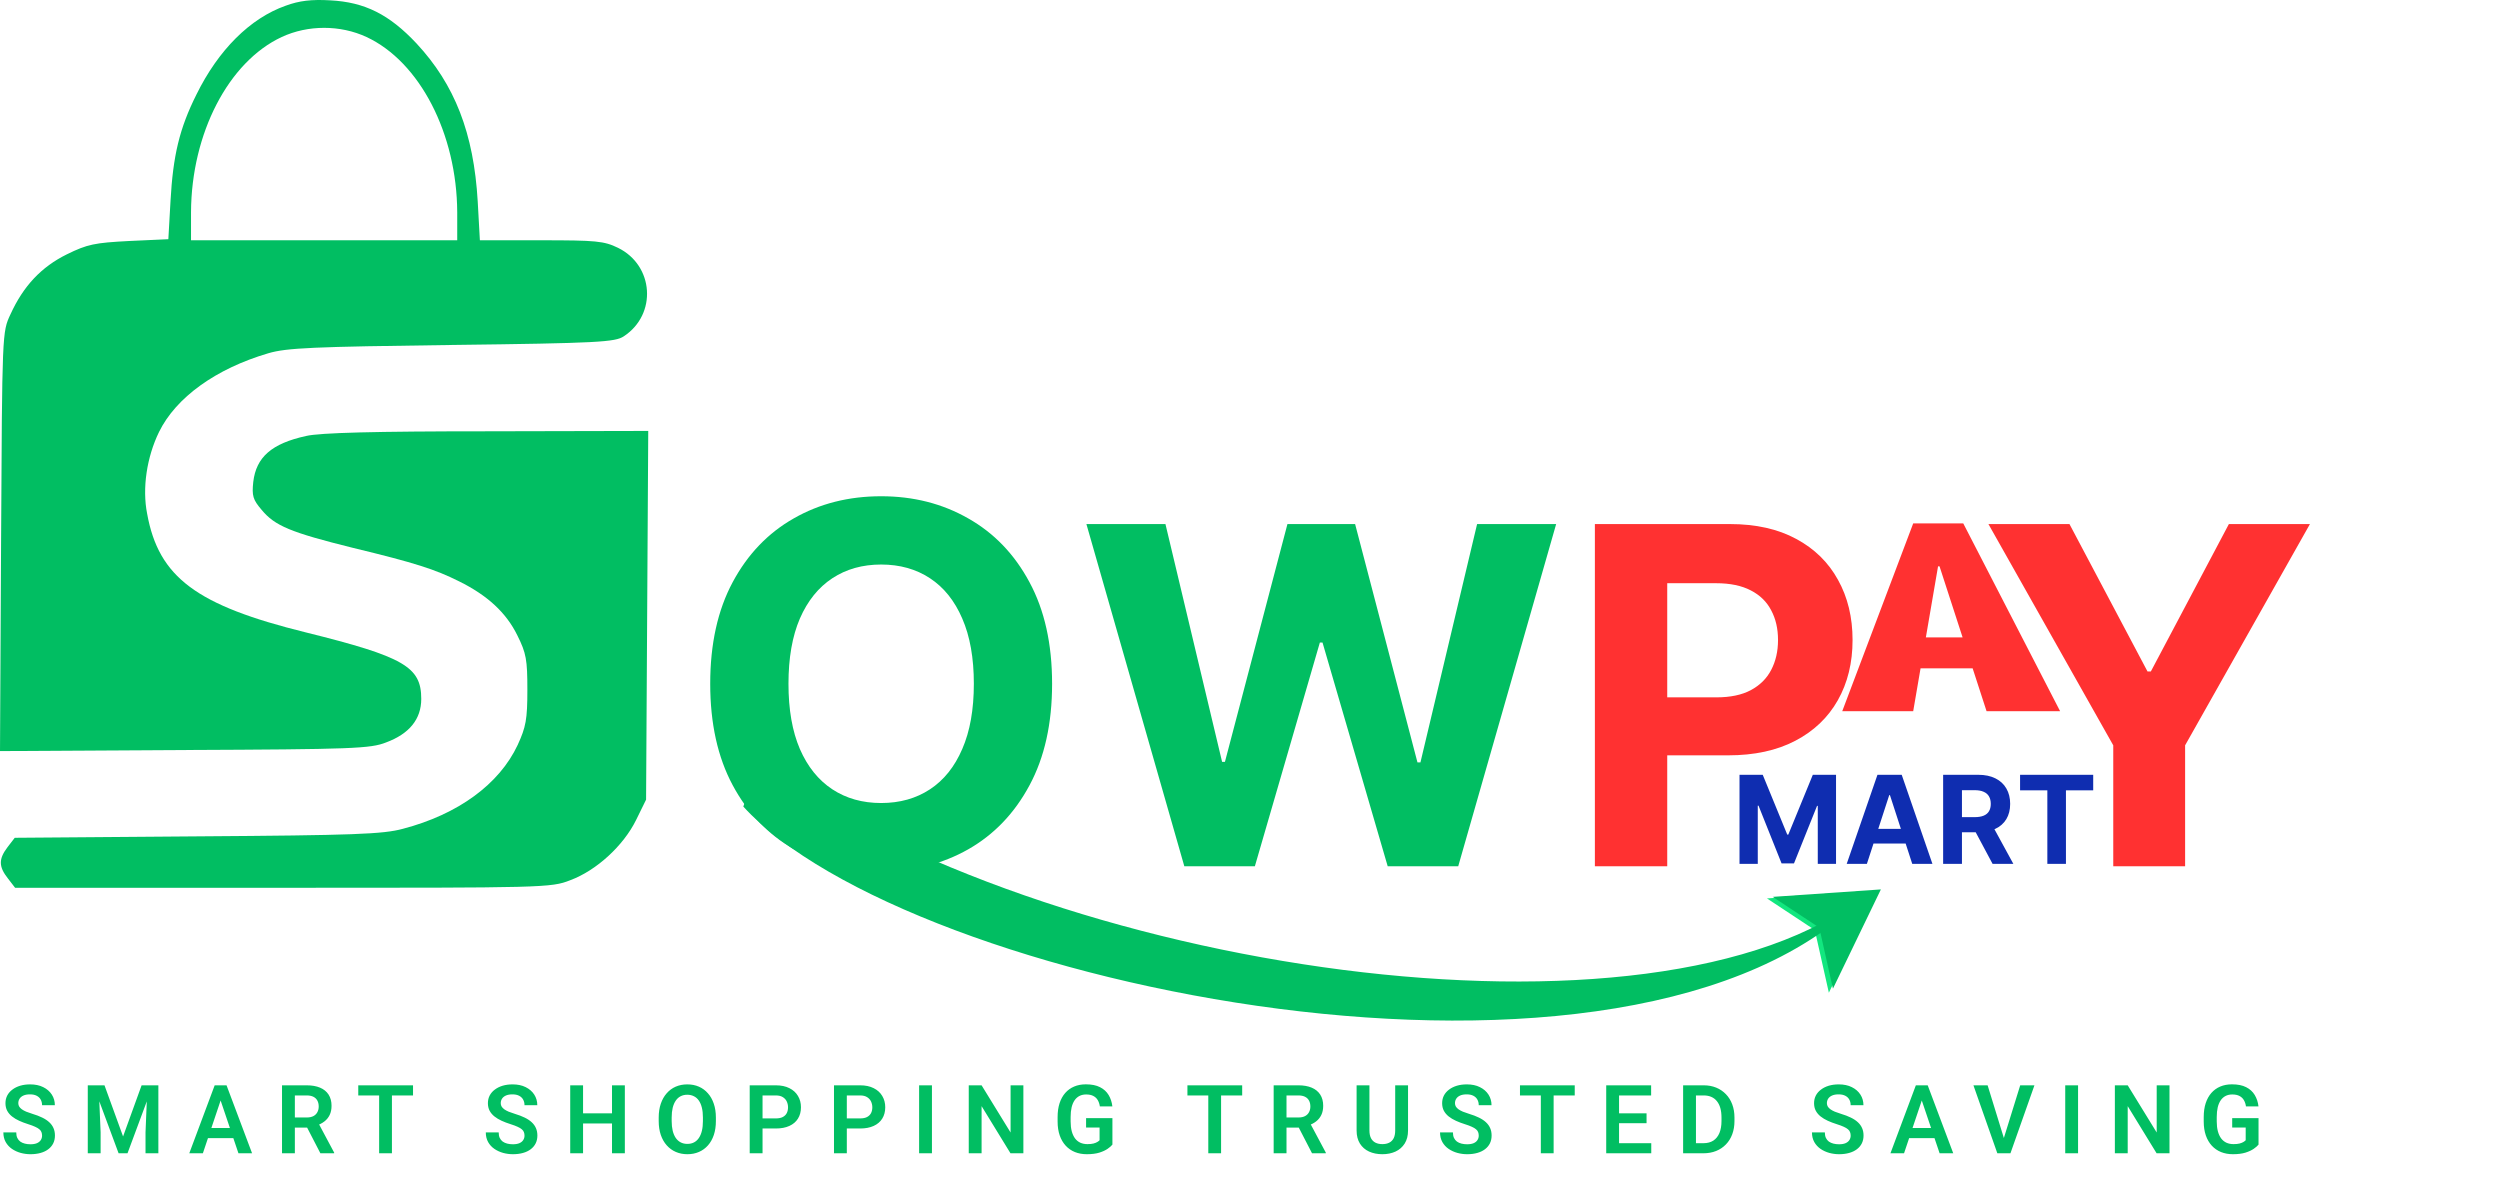
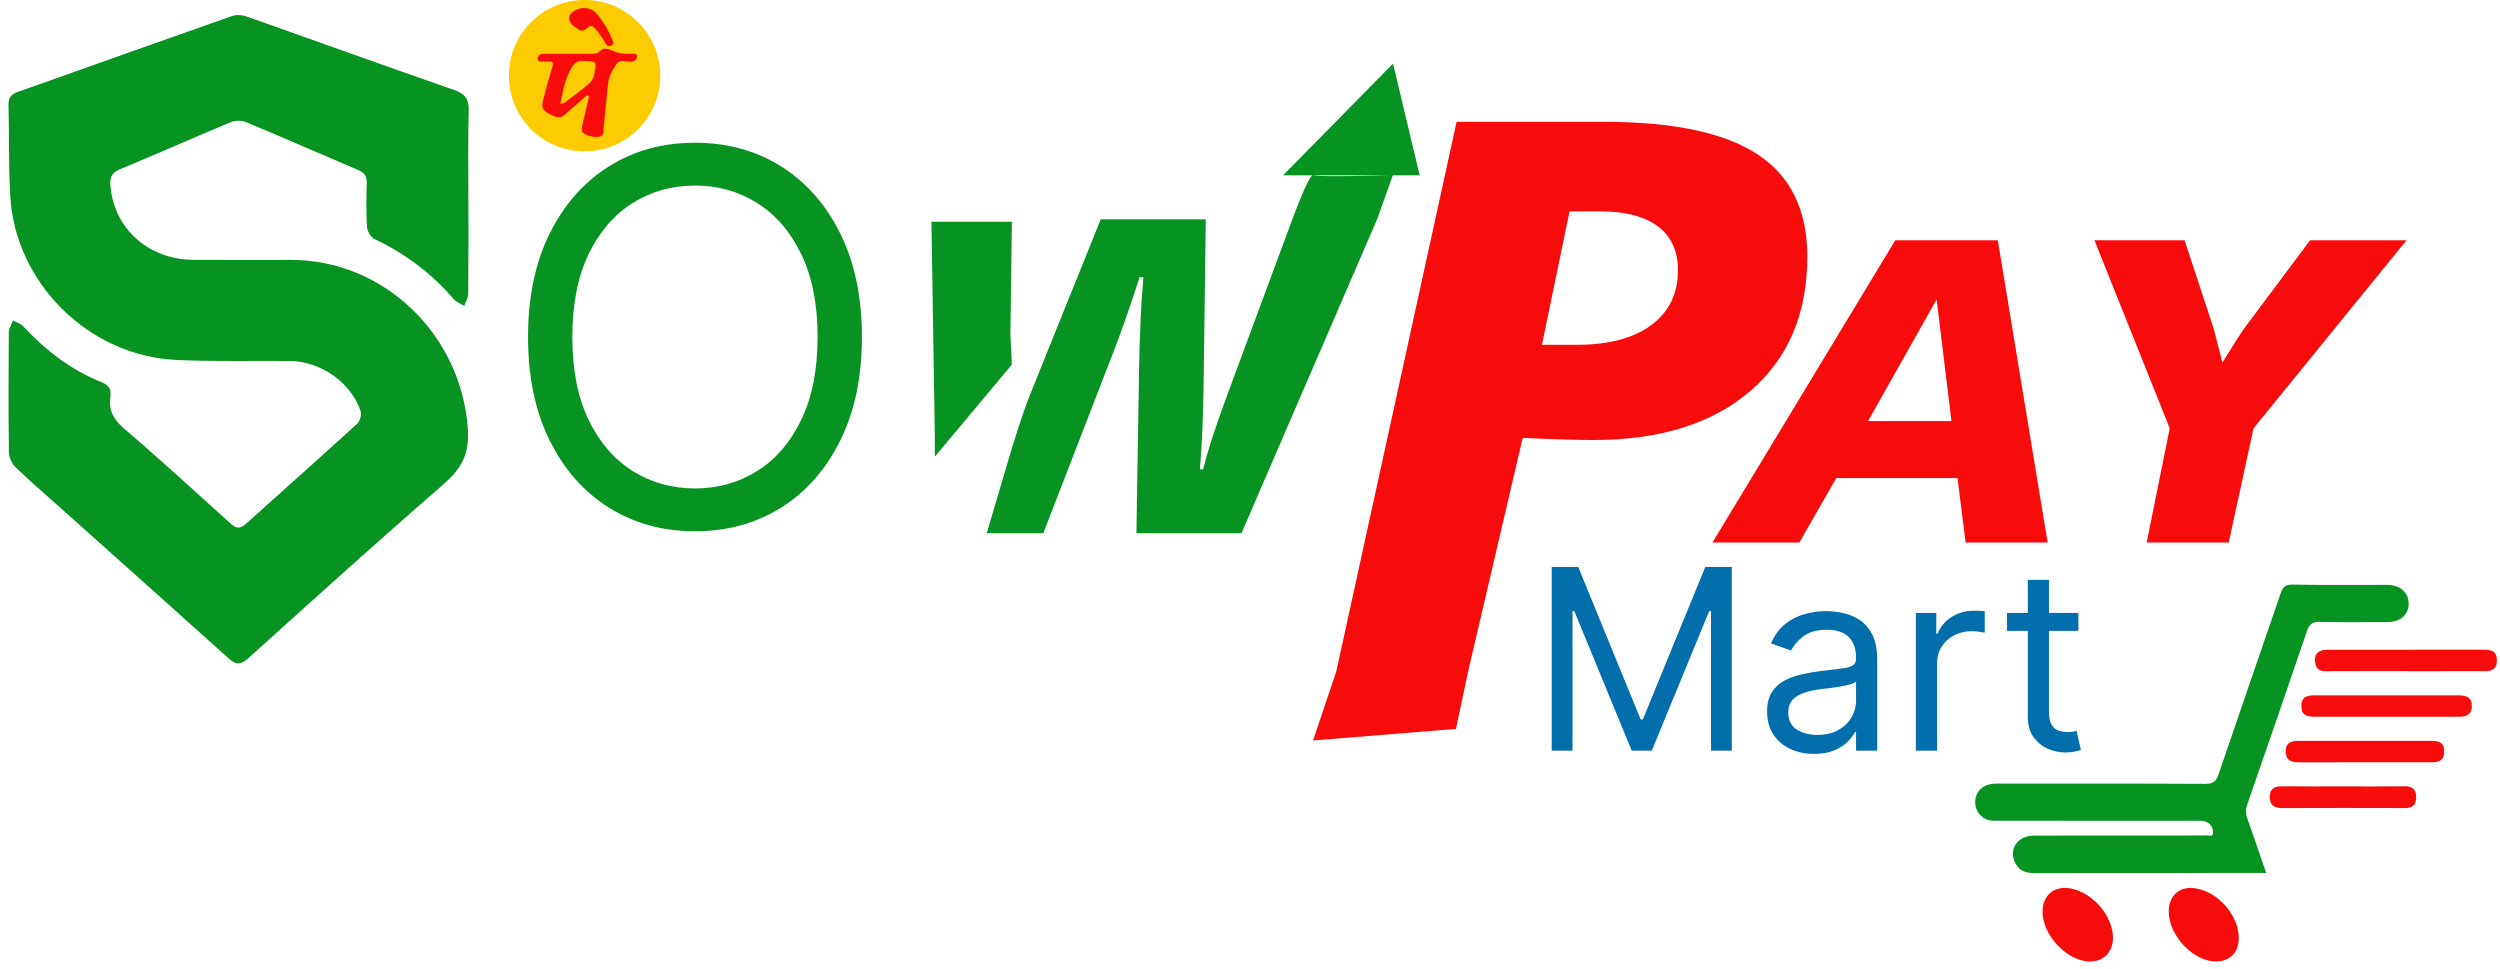
- <svg xmlns="http://www.w3.org/2000/svg" width="206" height="98" viewBox="0 0 206 98" fill="none">
-   <path d="M157.648 58.602H151.801L157.648 43.129H161.773L169.752 58.602H163.692L159.817 46.664H159.696L157.648 58.602ZM155.593 52.52H163.874V55.073H155.593V52.52Z" fill="#FF3131" />
-   <path d="M143.336 63.843H145.249L147.27 68.772H147.356L149.376 63.843H151.289V71.18H149.785V66.404H149.724L147.825 71.144H146.801L144.902 66.386H144.841V71.18H143.336V63.843ZM153.832 71.18H152.17L154.702 63.843H156.701L159.231 71.18H157.568L155.731 65.519H155.673L153.832 71.18ZM153.728 68.296H157.654V69.507H153.728V68.296ZM160.114 71.18V63.843H163.008C163.562 63.843 164.035 63.942 164.427 64.14C164.821 64.336 165.121 64.614 165.326 64.975C165.534 65.333 165.638 65.755 165.638 66.239C165.638 66.727 165.533 67.146 165.322 67.497C165.112 67.846 164.808 68.113 164.409 68.299C164.012 68.486 163.532 68.579 162.969 68.579H161.031V67.332H162.718C163.014 67.332 163.26 67.291 163.456 67.21C163.652 67.129 163.798 67.007 163.893 66.845C163.991 66.682 164.04 66.481 164.04 66.239C164.04 65.996 163.991 65.79 163.893 65.623C163.798 65.456 163.651 65.329 163.452 65.243C163.257 65.155 163.009 65.111 162.711 65.111H161.665V71.18H160.114ZM164.076 67.841L165.899 71.18H164.187L162.403 67.841H164.076ZM166.454 65.122V63.843H172.48V65.122H170.234V71.18H168.701V65.122H166.454Z" fill="#0F2DB0" />
-   <path d="M154.758 73.399L150.698 81.802L149.54 76.635L145.597 74.03L154.758 73.399Z" fill="#12E77F" />
-   <path d="M154.985 73.288L151.034 81.464L149.908 76.437L146.072 73.902L154.985 73.288Z" fill="#01BE62" />
-   <path d="M86.693 56.343C86.693 59.623 86.071 62.414 84.828 64.715C83.594 67.016 81.91 68.774 79.775 69.988C77.65 71.192 75.261 71.795 72.608 71.795C69.934 71.795 67.535 71.188 65.41 69.973C63.286 68.759 61.606 67.001 60.373 64.7C59.139 62.399 58.522 59.614 58.522 56.343C58.522 53.063 59.139 50.272 60.373 47.971C61.606 45.67 63.286 43.917 65.41 42.713C67.535 41.498 69.934 40.891 72.608 40.891C75.261 40.891 77.65 41.498 79.775 42.713C81.91 43.917 83.594 45.67 84.828 47.971C86.071 50.272 86.693 53.063 86.693 56.343ZM80.245 56.343C80.245 54.218 79.927 52.426 79.29 50.967C78.664 49.508 77.778 48.402 76.632 47.648C75.486 46.894 74.145 46.517 72.608 46.517C71.07 46.517 69.729 46.894 68.583 47.648C67.437 48.402 66.546 49.508 65.91 50.967C65.283 52.426 64.97 54.218 64.97 56.343C64.97 58.468 65.283 60.26 65.91 61.719C66.546 63.178 67.437 64.284 68.583 65.038C69.729 65.792 71.07 66.169 72.608 66.169C74.145 66.169 75.486 65.792 76.632 65.038C77.778 64.284 78.664 63.178 79.29 61.719C79.927 60.26 80.245 58.468 80.245 56.343ZM97.589 71.383L89.52 43.183H96.033L100.701 62.777H100.935L106.085 43.183H111.661L116.798 62.819H117.045L121.713 43.183H128.227L120.157 71.383H114.347L108.976 52.946H108.756L103.4 71.383H97.589Z" fill="#01BE62" />
-   <path d="M131.418 71.383V43.183H142.544C144.683 43.183 146.505 43.591 148.01 44.408C149.516 45.216 150.663 46.341 151.453 47.782C152.251 49.214 152.651 50.866 152.651 52.739C152.651 54.612 152.247 56.264 151.439 57.696C150.631 59.128 149.461 60.243 147.928 61.042C146.404 61.841 144.559 62.24 142.392 62.24H135.301V57.462H141.428C142.576 57.462 143.521 57.265 144.265 56.87C145.018 56.466 145.578 55.911 145.945 55.204C146.321 54.488 146.509 53.666 146.509 52.739C146.509 51.803 146.321 50.986 145.945 50.288C145.578 49.581 145.018 49.035 144.265 48.649C143.512 48.255 142.557 48.057 141.401 48.057H137.38V71.383H131.418ZM163.846 43.183H170.524L176.954 55.328H177.23L183.66 43.183H190.339L180.053 61.414V71.383H174.132V61.414L163.846 43.183Z" fill="#FF3131" />
-   <path d="M61.249 66.46L62.515 62.88C86.384 80.128 136.577 87.461 153.78 73.685C134.638 93.708 74.687 81.243 61.249 66.46Z" fill="#01BE62" />
-   <path d="M3.466 93.576C3.466 93.469 3.449 93.372 3.416 93.288C3.385 93.201 3.327 93.122 3.243 93.053C3.16 92.981 3.044 92.912 2.892 92.845C2.744 92.776 2.551 92.704 2.316 92.63C2.054 92.548 1.81 92.456 1.585 92.353C1.359 92.25 1.16 92.131 0.989 91.995C0.819 91.859 0.687 91.703 0.592 91.526C0.497 91.347 0.45 91.139 0.45 90.903C0.45 90.672 0.499 90.462 0.596 90.272C0.696 90.082 0.837 89.919 1.019 89.784C1.201 89.645 1.415 89.539 1.662 89.464C1.91 89.39 2.185 89.353 2.485 89.353C2.9 89.353 3.259 89.428 3.562 89.58C3.867 89.731 4.103 89.936 4.27 90.195C4.436 90.454 4.52 90.745 4.52 91.068H3.466C3.466 90.894 3.428 90.74 3.354 90.607C3.282 90.473 3.172 90.368 3.023 90.291C2.877 90.214 2.692 90.176 2.469 90.176C2.254 90.176 2.074 90.208 1.931 90.272C1.79 90.336 1.683 90.423 1.612 90.534C1.542 90.644 1.508 90.767 1.508 90.903C1.508 91.005 1.532 91.098 1.581 91.18C1.63 91.259 1.703 91.335 1.8 91.407C1.898 91.476 2.018 91.541 2.162 91.603C2.308 91.662 2.477 91.721 2.669 91.78C2.977 91.872 3.246 91.975 3.477 92.088C3.711 92.2 3.904 92.329 4.058 92.472C4.214 92.616 4.331 92.777 4.408 92.957C4.487 93.136 4.527 93.34 4.527 93.569C4.527 93.809 4.48 94.025 4.385 94.215C4.29 94.404 4.154 94.566 3.977 94.699C3.8 94.833 3.587 94.934 3.339 95.003C3.093 95.072 2.817 95.107 2.512 95.107C2.24 95.107 1.971 95.071 1.704 94.999C1.44 94.925 1.2 94.815 0.985 94.668C0.769 94.52 0.597 94.333 0.469 94.107C0.341 93.879 0.277 93.612 0.277 93.307H1.339C1.339 93.484 1.367 93.635 1.423 93.761C1.482 93.884 1.564 93.985 1.669 94.065C1.777 94.142 1.903 94.198 2.046 94.234C2.19 94.27 2.345 94.288 2.512 94.288C2.727 94.288 2.904 94.258 3.042 94.199C3.184 94.138 3.289 94.053 3.358 93.945C3.43 93.838 3.466 93.715 3.466 93.576ZM7.695 89.43H8.61L10.141 93.645L11.668 89.43H12.587L10.507 95.03H9.772L7.695 89.43ZM7.233 89.43H8.129L8.291 93.303V95.03H7.233V89.43ZM12.149 89.43H13.049V95.03H11.991V93.303L12.149 89.43ZM18.313 90.28L16.717 95.03H15.597L17.69 89.43H18.405L18.313 90.28ZM19.648 95.03L18.044 90.28L17.948 89.43H18.667L20.771 95.03H19.648ZM19.575 92.949V93.784H16.57V92.949H19.575ZM23.238 89.43H25.273C25.699 89.43 26.064 89.494 26.369 89.622C26.674 89.75 26.909 89.94 27.073 90.191C27.237 90.443 27.319 90.752 27.319 91.118C27.319 91.408 27.268 91.659 27.165 91.872C27.063 92.085 26.918 92.263 26.731 92.407C26.546 92.55 26.328 92.663 26.077 92.745L25.746 92.915H23.95L23.942 92.08H25.285C25.503 92.08 25.683 92.041 25.827 91.965C25.971 91.888 26.078 91.781 26.15 91.645C26.224 91.509 26.262 91.354 26.262 91.18C26.262 90.993 26.226 90.831 26.154 90.695C26.082 90.557 25.973 90.45 25.827 90.376C25.681 90.302 25.496 90.264 25.273 90.264H24.296V95.03H23.238V89.43ZM26.4 95.03L25.104 92.522L26.223 92.518L27.535 94.976V95.03H26.4ZM32.295 89.43V95.03H31.241V89.43H32.295ZM34.033 89.43V90.264H29.521V89.43H34.033ZM43.219 93.576C43.219 93.469 43.202 93.372 43.169 93.288C43.138 93.201 43.08 93.122 42.995 93.053C42.913 92.981 42.797 92.912 42.645 92.845C42.497 92.776 42.304 92.704 42.069 92.63C41.807 92.548 41.563 92.456 41.338 92.353C41.112 92.25 40.913 92.131 40.742 91.995C40.572 91.859 40.44 91.703 40.345 91.526C40.251 91.347 40.203 91.139 40.203 90.903C40.203 90.672 40.252 90.462 40.349 90.272C40.449 90.082 40.59 89.919 40.772 89.784C40.954 89.645 41.169 89.539 41.415 89.464C41.663 89.39 41.938 89.353 42.238 89.353C42.653 89.353 43.012 89.428 43.315 89.58C43.62 89.731 43.856 89.936 44.023 90.195C44.189 90.454 44.273 90.745 44.273 91.068H43.219C43.219 90.894 43.181 90.74 43.107 90.607C43.035 90.473 42.925 90.368 42.776 90.291C42.63 90.214 42.446 90.176 42.222 90.176C42.007 90.176 41.828 90.208 41.684 90.272C41.543 90.336 41.437 90.423 41.365 90.534C41.295 90.644 41.261 90.767 41.261 90.903C41.261 91.005 41.285 91.098 41.334 91.18C41.383 91.259 41.456 91.335 41.553 91.407C41.651 91.476 41.771 91.541 41.915 91.603C42.061 91.662 42.23 91.721 42.422 91.78C42.73 91.872 42.999 91.975 43.23 92.088C43.464 92.2 43.657 92.329 43.811 92.472C43.967 92.616 44.084 92.777 44.161 92.957C44.24 93.136 44.28 93.34 44.28 93.569C44.28 93.809 44.233 94.025 44.138 94.215C44.043 94.404 43.907 94.566 43.73 94.699C43.553 94.833 43.34 94.934 43.092 95.003C42.846 95.072 42.57 95.107 42.265 95.107C41.993 95.107 41.724 95.071 41.457 94.999C41.193 94.925 40.953 94.815 40.738 94.668C40.522 94.52 40.35 94.333 40.222 94.107C40.094 93.879 40.03 93.612 40.03 93.307H41.092C41.092 93.484 41.12 93.635 41.176 93.761C41.235 93.884 41.317 93.985 41.422 94.065C41.53 94.142 41.656 94.198 41.799 94.234C41.943 94.27 42.098 94.288 42.265 94.288C42.48 94.288 42.657 94.258 42.795 94.199C42.937 94.138 43.042 94.053 43.111 93.945C43.183 93.838 43.219 93.715 43.219 93.576ZM50.702 91.741V92.572H47.755V91.741H50.702ZM48.044 89.43V95.03H46.986V89.43H48.044ZM51.487 89.43V95.03H50.429V89.43H51.487ZM58.989 92.088V92.376C58.989 92.799 58.933 93.18 58.82 93.519C58.707 93.854 58.547 94.14 58.339 94.376C58.131 94.612 57.884 94.793 57.597 94.918C57.309 95.044 56.99 95.107 56.639 95.107C56.293 95.107 55.975 95.044 55.685 94.918C55.398 94.793 55.149 94.612 54.939 94.376C54.728 94.14 54.566 93.854 54.45 93.519C54.335 93.18 54.277 92.799 54.277 92.376V92.088C54.277 91.662 54.335 91.281 54.45 90.945C54.566 90.609 54.727 90.323 54.935 90.088C55.143 89.849 55.39 89.667 55.677 89.541C55.967 89.416 56.285 89.353 56.631 89.353C56.983 89.353 57.302 89.416 57.589 89.541C57.876 89.667 58.124 89.849 58.331 90.088C58.542 90.323 58.703 90.609 58.816 90.945C58.931 91.281 58.989 91.662 58.989 92.088ZM57.92 92.376V92.08C57.92 91.775 57.892 91.507 57.835 91.276C57.779 91.043 57.695 90.847 57.585 90.688C57.475 90.528 57.339 90.409 57.177 90.33C57.016 90.248 56.834 90.207 56.631 90.207C56.426 90.207 56.244 90.248 56.085 90.33C55.929 90.409 55.795 90.528 55.685 90.688C55.575 90.847 55.49 91.043 55.431 91.276C55.375 91.507 55.346 91.775 55.346 92.08V92.376C55.346 92.679 55.375 92.947 55.431 93.18C55.49 93.413 55.575 93.611 55.685 93.772C55.798 93.931 55.934 94.052 56.093 94.134C56.252 94.216 56.434 94.257 56.639 94.257C56.844 94.257 57.026 94.216 57.185 94.134C57.344 94.052 57.477 93.931 57.585 93.772C57.695 93.611 57.779 93.413 57.835 93.18C57.892 92.947 57.92 92.679 57.92 92.376ZM63.93 92.988H62.487V92.157H63.93C64.166 92.157 64.357 92.118 64.503 92.041C64.652 91.962 64.761 91.854 64.83 91.718C64.899 91.58 64.934 91.422 64.934 91.245C64.934 91.073 64.899 90.913 64.83 90.764C64.761 90.616 64.652 90.495 64.503 90.403C64.357 90.311 64.166 90.264 63.93 90.264H62.834V95.03H61.776V89.43H63.93C64.366 89.43 64.738 89.508 65.045 89.664C65.356 89.818 65.591 90.032 65.753 90.307C65.917 90.579 65.999 90.889 65.999 91.237C65.999 91.599 65.917 91.911 65.753 92.172C65.591 92.434 65.356 92.635 65.045 92.776C64.738 92.917 64.366 92.988 63.93 92.988ZM70.875 92.988H69.432V92.157H70.875C71.111 92.157 71.302 92.118 71.448 92.041C71.596 91.962 71.705 91.854 71.775 91.718C71.844 91.58 71.879 91.422 71.879 91.245C71.879 91.073 71.844 90.913 71.775 90.764C71.705 90.616 71.596 90.495 71.448 90.403C71.302 90.311 71.111 90.264 70.875 90.264H69.778V95.03H68.721V89.43H70.875C71.311 89.43 71.682 89.508 71.99 89.664C72.3 89.818 72.536 90.032 72.698 90.307C72.862 90.579 72.944 90.889 72.944 91.237C72.944 91.599 72.862 91.911 72.698 92.172C72.536 92.434 72.3 92.635 71.99 92.776C71.682 92.917 71.311 92.988 70.875 92.988ZM76.792 89.43V95.03H75.735V89.43H76.792ZM84.326 89.43V95.03H83.264L80.883 91.145V95.03H79.825V89.43H80.883L83.272 93.318V89.43H84.326ZM91.663 92.134V94.315C91.581 94.42 91.451 94.534 91.274 94.657C91.1 94.78 90.872 94.886 90.59 94.976C90.308 95.063 89.961 95.107 89.551 95.107C89.195 95.107 88.869 95.048 88.574 94.93C88.279 94.81 88.025 94.634 87.812 94.403C87.6 94.172 87.436 93.89 87.32 93.557C87.205 93.224 87.147 92.843 87.147 92.415V92.045C87.147 91.617 87.201 91.236 87.309 90.903C87.419 90.57 87.575 90.287 87.778 90.057C87.983 89.826 88.228 89.65 88.513 89.53C88.8 89.409 89.12 89.349 89.474 89.349C89.948 89.349 90.338 89.427 90.643 89.584C90.951 89.74 91.187 89.955 91.351 90.23C91.515 90.502 91.618 90.814 91.659 91.168H90.628C90.6 90.973 90.543 90.803 90.459 90.657C90.374 90.508 90.254 90.393 90.097 90.311C89.943 90.226 89.743 90.184 89.497 90.184C89.29 90.184 89.106 90.225 88.947 90.307C88.788 90.389 88.655 90.508 88.547 90.664C88.439 90.821 88.357 91.014 88.301 91.245C88.247 91.476 88.22 91.74 88.22 92.038V92.415C88.22 92.715 88.251 92.981 88.312 93.215C88.374 93.445 88.463 93.64 88.578 93.799C88.696 93.956 88.841 94.075 89.013 94.157C89.187 94.236 89.384 94.276 89.605 94.276C89.805 94.276 89.97 94.26 90.101 94.226C90.234 94.19 90.341 94.148 90.42 94.099C90.5 94.05 90.561 94.003 90.605 93.957V92.907H89.493V92.134H91.663ZM100.617 89.43V95.03H99.563V89.43H100.617ZM102.356 89.43V90.264H97.844V89.43H102.356ZM104.95 89.43H106.985C107.411 89.43 107.776 89.494 108.081 89.622C108.386 89.75 108.621 89.94 108.785 90.191C108.949 90.443 109.031 90.752 109.031 91.118C109.031 91.408 108.98 91.659 108.877 91.872C108.775 92.085 108.63 92.263 108.443 92.407C108.258 92.55 108.04 92.663 107.789 92.745L107.458 92.915H105.662L105.654 92.08H106.997C107.215 92.08 107.395 92.041 107.539 91.965C107.683 91.888 107.79 91.781 107.862 91.645C107.936 91.509 107.974 91.354 107.974 91.18C107.974 90.993 107.938 90.831 107.866 90.695C107.794 90.557 107.685 90.45 107.539 90.376C107.393 90.302 107.208 90.264 106.985 90.264H106.008V95.03H104.95V89.43ZM108.112 95.03L106.816 92.522L107.935 92.518L109.247 94.976V95.03H108.112ZM114.964 89.43H116.022V93.149C116.022 93.577 115.93 93.938 115.745 94.23C115.561 94.52 115.309 94.739 114.991 94.888C114.673 95.034 114.312 95.107 113.907 95.107C113.496 95.107 113.131 95.034 112.811 94.888C112.49 94.739 112.239 94.52 112.057 94.23C111.875 93.938 111.784 93.577 111.784 93.149V89.43H112.841V93.149C112.841 93.411 112.885 93.625 112.972 93.791C113.059 93.956 113.182 94.078 113.341 94.157C113.5 94.236 113.689 94.276 113.907 94.276C114.127 94.276 114.316 94.236 114.472 94.157C114.631 94.078 114.753 93.956 114.838 93.791C114.922 93.625 114.964 93.411 114.964 93.149V89.43ZM121.848 93.576C121.848 93.469 121.831 93.372 121.798 93.288C121.767 93.201 121.709 93.122 121.625 93.053C121.543 92.981 121.426 92.912 121.275 92.845C121.126 92.776 120.934 92.704 120.698 92.63C120.436 92.548 120.192 92.456 119.967 92.353C119.741 92.25 119.542 92.131 119.371 91.995C119.201 91.859 119.069 91.703 118.974 91.526C118.88 91.347 118.832 91.139 118.832 90.903C118.832 90.672 118.881 90.462 118.978 90.272C119.078 90.082 119.219 89.919 119.401 89.784C119.583 89.645 119.798 89.539 120.044 89.464C120.292 89.39 120.567 89.353 120.867 89.353C121.282 89.353 121.641 89.428 121.944 89.58C122.249 89.731 122.485 89.936 122.652 90.195C122.818 90.454 122.902 90.745 122.902 91.068H121.848C121.848 90.894 121.811 90.74 121.736 90.607C121.664 90.473 121.554 90.368 121.405 90.291C121.259 90.214 121.075 90.176 120.852 90.176C120.636 90.176 120.457 90.208 120.313 90.272C120.172 90.336 120.066 90.423 119.994 90.534C119.925 90.644 119.89 90.767 119.89 90.903C119.89 91.005 119.914 91.098 119.963 91.18C120.012 91.259 120.085 91.335 120.182 91.407C120.28 91.476 120.4 91.541 120.544 91.603C120.69 91.662 120.859 91.721 121.052 91.78C121.359 91.872 121.628 91.975 121.859 92.088C122.093 92.2 122.286 92.329 122.44 92.472C122.596 92.616 122.713 92.777 122.79 92.957C122.87 93.136 122.909 93.34 122.909 93.569C122.909 93.809 122.862 94.025 122.767 94.215C122.672 94.404 122.536 94.566 122.359 94.699C122.182 94.833 121.97 94.934 121.721 95.003C121.475 95.072 121.199 95.107 120.894 95.107C120.622 95.107 120.353 95.071 120.086 94.999C119.822 94.925 119.582 94.815 119.367 94.668C119.151 94.52 118.98 94.333 118.851 94.107C118.723 93.879 118.659 93.612 118.659 93.307H119.721C119.721 93.484 119.749 93.635 119.805 93.761C119.864 93.884 119.946 93.985 120.051 94.065C120.159 94.142 120.285 94.198 120.428 94.234C120.572 94.27 120.727 94.288 120.894 94.288C121.109 94.288 121.286 94.258 121.425 94.199C121.566 94.138 121.671 94.053 121.74 93.945C121.812 93.838 121.848 93.715 121.848 93.576ZM128.019 89.43V95.03H126.965V89.43H128.019ZM129.758 89.43V90.264H125.246V89.43H129.758ZM136.064 94.199V95.03H133.087V94.199H136.064ZM133.41 89.43V95.03H132.352V89.43H133.41ZM135.676 91.741V92.553H133.087V91.741H135.676ZM136.053 89.43V90.264H133.087V89.43H136.053ZM140.363 95.03H139.155L139.163 94.199H140.363C140.688 94.199 140.961 94.127 141.182 93.984C141.402 93.838 141.569 93.629 141.682 93.357C141.795 93.082 141.851 92.754 141.851 92.372V92.084C141.851 91.789 141.819 91.529 141.755 91.303C141.691 91.077 141.596 90.888 141.47 90.734C141.347 90.58 141.195 90.463 141.013 90.384C140.831 90.304 140.622 90.264 140.386 90.264H139.132V89.43H140.386C140.76 89.43 141.101 89.493 141.409 89.618C141.719 89.744 141.987 89.925 142.213 90.16C142.441 90.394 142.615 90.673 142.736 90.999C142.859 91.325 142.92 91.689 142.92 92.091V92.372C142.92 92.772 142.859 93.136 142.736 93.465C142.615 93.79 142.441 94.07 142.213 94.303C141.987 94.537 141.718 94.716 141.405 94.842C141.092 94.967 140.745 95.03 140.363 95.03ZM139.747 89.43V95.03H138.689V89.43H139.747ZM152.494 93.576C152.494 93.469 152.478 93.372 152.444 93.288C152.414 93.201 152.356 93.122 152.271 93.053C152.189 92.981 152.072 92.912 151.921 92.845C151.772 92.776 151.58 92.704 151.344 92.63C151.083 92.548 150.839 92.456 150.613 92.353C150.388 92.25 150.189 92.131 150.017 91.995C149.848 91.859 149.716 91.703 149.621 91.526C149.526 91.347 149.479 91.139 149.479 90.903C149.479 90.672 149.527 90.462 149.625 90.272C149.725 90.082 149.866 89.919 150.048 89.784C150.23 89.645 150.444 89.539 150.69 89.464C150.939 89.39 151.213 89.353 151.513 89.353C151.929 89.353 152.288 89.428 152.59 89.58C152.896 89.731 153.132 89.936 153.298 90.195C153.465 90.454 153.548 90.745 153.548 91.068H152.494C152.494 90.894 152.457 90.74 152.383 90.607C152.311 90.473 152.201 90.368 152.052 90.291C151.906 90.214 151.721 90.176 151.498 90.176C151.283 90.176 151.103 90.208 150.96 90.272C150.819 90.336 150.712 90.423 150.64 90.534C150.571 90.644 150.536 90.767 150.536 90.903C150.536 91.005 150.561 91.098 150.61 91.18C150.658 91.259 150.731 91.335 150.829 91.407C150.926 91.476 151.047 91.541 151.19 91.603C151.337 91.662 151.506 91.721 151.698 91.78C152.006 91.872 152.275 91.975 152.506 92.088C152.739 92.2 152.933 92.329 153.087 92.472C153.243 92.616 153.36 92.777 153.437 92.957C153.516 93.136 153.556 93.34 153.556 93.569C153.556 93.809 153.508 94.025 153.414 94.215C153.319 94.404 153.183 94.566 153.006 94.699C152.829 94.833 152.616 94.934 152.367 95.003C152.121 95.072 151.846 95.107 151.54 95.107C151.269 95.107 150.999 95.071 150.733 94.999C150.469 94.925 150.229 94.815 150.013 94.668C149.798 94.52 149.626 94.333 149.498 94.107C149.37 93.879 149.306 93.612 149.306 93.307H150.367C150.367 93.484 150.395 93.635 150.452 93.761C150.511 93.884 150.593 93.985 150.698 94.065C150.806 94.142 150.931 94.198 151.075 94.234C151.219 94.27 151.374 94.288 151.54 94.288C151.756 94.288 151.933 94.258 152.071 94.199C152.212 94.138 152.317 94.053 152.387 93.945C152.458 93.838 152.494 93.715 152.494 93.576ZM158.489 90.28L156.893 95.03H155.773L157.866 89.43H158.581L158.489 90.28ZM159.824 95.03L158.22 90.28L158.124 89.43H158.843L160.947 95.03H159.824ZM159.751 92.949V93.784H156.747V92.949H159.751ZM165.068 93.934L166.465 89.43H167.638L165.661 95.03H164.88L165.068 93.934ZM163.78 89.43L165.168 93.934L165.368 95.03H164.58L162.611 89.43H163.78ZM171.232 89.43V95.03H170.175V89.43H171.232ZM178.766 89.43V95.03H177.704L175.323 91.145V95.03H174.265V89.43H175.323L177.712 93.318V89.43H178.766ZM186.103 92.134V94.315C186.021 94.42 185.891 94.534 185.714 94.657C185.54 94.78 185.312 94.886 185.029 94.976C184.747 95.063 184.401 95.107 183.991 95.107C183.635 95.107 183.309 95.048 183.014 94.93C182.719 94.81 182.465 94.634 182.252 94.403C182.04 94.172 181.875 93.89 181.76 93.557C181.645 93.224 181.587 92.843 181.587 92.415V92.045C181.587 91.617 181.641 91.236 181.749 90.903C181.859 90.57 182.015 90.287 182.218 90.057C182.423 89.826 182.668 89.65 182.952 89.53C183.24 89.409 183.56 89.349 183.914 89.349C184.388 89.349 184.778 89.427 185.083 89.584C185.391 89.74 185.627 89.955 185.791 90.23C185.955 90.502 186.058 90.814 186.099 91.168H185.068C185.04 90.973 184.983 90.803 184.899 90.657C184.814 90.508 184.694 90.393 184.537 90.311C184.383 90.226 184.183 90.184 183.937 90.184C183.729 90.184 183.546 90.225 183.387 90.307C183.228 90.389 183.095 90.508 182.987 90.664C182.879 90.821 182.797 91.014 182.741 91.245C182.687 91.476 182.66 91.74 182.66 92.038V92.415C182.66 92.715 182.691 92.981 182.752 93.215C182.814 93.445 182.902 93.64 183.018 93.799C183.136 93.956 183.281 94.075 183.452 94.157C183.627 94.236 183.824 94.276 184.045 94.276C184.245 94.276 184.41 94.26 184.541 94.226C184.674 94.19 184.781 94.148 184.86 94.099C184.94 94.05 185.001 94.003 185.045 93.957V92.907H183.933V92.134H186.103Z" fill="#01BE62" />
-   <path d="M23.536 0.472C20.601 1.51 17.993 4.118 16.184 7.794C14.791 10.58 14.258 12.803 14.05 16.568L13.872 19.71L10.641 19.858C7.796 20.006 7.203 20.125 5.513 20.955C3.409 21.992 1.927 23.563 0.86 25.905C0.178 27.358 0.178 27.387 0.089 44.639L0 61.89L15.206 61.801C29.049 61.742 30.531 61.683 31.806 61.179C33.733 60.468 34.711 59.252 34.711 57.592C34.711 54.954 33.318 54.124 25.196 52.109C16.184 49.885 13.072 47.573 12.123 42.327C11.709 40.222 12.094 37.673 13.102 35.598C14.495 32.752 17.785 30.381 22.113 29.107C23.625 28.662 25.788 28.573 37.23 28.425C49.324 28.276 50.688 28.188 51.399 27.713C54.156 25.905 53.889 21.874 50.925 20.421C49.769 19.858 49.117 19.799 44.581 19.799H39.542L39.364 16.598C39.038 10.966 37.467 6.964 34.325 3.585C32.072 1.184 30.057 0.176 27.211 0.028C25.67 -0.061 24.662 0.057 23.536 0.472ZM30.205 3.051C34.592 5.097 37.645 11.025 37.675 17.487V19.799H26.707H15.74V17.487C15.77 10.995 18.823 5.097 23.21 3.051C25.373 2.043 28.041 2.043 30.205 3.051Z" fill="#01BE62" />
-   <path d="M25.225 35.924C22.38 36.547 21.105 37.673 20.868 39.718C20.749 40.845 20.838 41.171 21.55 42.001C22.646 43.335 23.951 43.868 29.079 45.143C34.236 46.388 35.867 46.922 37.823 47.9C40.165 49.056 41.706 50.478 42.625 52.346C43.366 53.828 43.455 54.362 43.455 56.852C43.455 59.282 43.336 59.905 42.655 61.387C41.143 64.618 37.734 67.108 33.199 68.293C31.569 68.738 29.168 68.827 16.273 68.916L1.215 69.034L0.622 69.805C-0.119 70.783 -0.119 71.406 0.652 72.384L1.245 73.154H23.299C44.819 73.154 45.411 73.154 46.982 72.532C49.146 71.732 51.369 69.686 52.407 67.582L53.237 65.892L53.326 50.686L53.415 35.509L40.135 35.539C30.916 35.539 26.352 35.658 25.225 35.924Z" fill="#01BE62" />
+ <svg xmlns="http://www.w3.org/2000/svg" width="191" height="74" viewBox="0 0 191 74" fill="none">
+   <path d="M118.551 43.317H120.579L125.348 54.966H125.513L130.282 43.317H132.311V57.351H130.721V46.688H130.584L126.198 57.351H124.663L120.277 46.688H120.14V57.351H118.551V43.317ZM138.596 57.598C137.929 57.598 137.324 57.472 136.78 57.221C136.236 56.965 135.805 56.597 135.485 56.118C135.165 55.633 135.005 55.049 135.005 54.363C135.005 53.76 135.124 53.272 135.362 52.897C135.599 52.518 135.917 52.221 136.314 52.006C136.712 51.791 137.15 51.632 137.63 51.526C138.114 51.417 138.601 51.33 139.089 51.266C139.729 51.184 140.247 51.122 140.645 51.081C141.047 51.035 141.339 50.96 141.522 50.855C141.709 50.75 141.803 50.567 141.803 50.307V50.252C141.803 49.576 141.618 49.05 141.248 48.676C140.882 48.301 140.327 48.114 139.583 48.114C138.811 48.114 138.205 48.283 137.767 48.621C137.328 48.959 137.02 49.32 136.842 49.704L135.307 49.155C135.581 48.516 135.946 48.018 136.403 47.662C136.865 47.301 137.367 47.049 137.911 46.908C138.459 46.762 138.998 46.688 139.528 46.688C139.866 46.688 140.254 46.73 140.693 46.812C141.136 46.889 141.563 47.052 141.974 47.298C142.39 47.545 142.735 47.917 143.009 48.415C143.283 48.913 143.42 49.58 143.42 50.416V57.351H141.803V55.926H141.721C141.611 56.154 141.428 56.399 141.173 56.659C140.917 56.919 140.576 57.141 140.152 57.324C139.727 57.506 139.208 57.598 138.596 57.598ZM138.843 56.145C139.482 56.145 140.021 56.019 140.46 55.768C140.903 55.517 141.237 55.193 141.46 54.795C141.689 54.398 141.803 53.98 141.803 53.541V52.061C141.734 52.143 141.584 52.218 141.351 52.287C141.122 52.351 140.857 52.408 140.556 52.458C140.259 52.504 139.969 52.545 139.686 52.582C139.407 52.614 139.181 52.641 139.007 52.664C138.587 52.719 138.194 52.808 137.829 52.931C137.468 53.05 137.175 53.23 136.951 53.472C136.732 53.71 136.622 54.034 136.622 54.446C136.622 55.008 136.83 55.432 137.246 55.72C137.666 56.003 138.199 56.145 138.843 56.145ZM146.372 57.351V46.826H147.934V48.415H148.044C148.236 47.895 148.583 47.472 149.086 47.148C149.588 46.823 150.155 46.661 150.785 46.661C150.904 46.661 151.052 46.663 151.23 46.668C151.409 46.672 151.543 46.679 151.635 46.688V48.333C151.58 48.319 151.454 48.299 151.258 48.272C151.066 48.239 150.863 48.224 150.648 48.224C150.136 48.224 149.679 48.331 149.277 48.546C148.88 48.756 148.565 49.048 148.332 49.423C148.103 49.793 147.989 50.215 147.989 50.69V57.351H146.372ZM158.789 46.826V48.196H153.334V46.826H158.789ZM154.924 44.304H156.541V54.336C156.541 54.793 156.607 55.135 156.74 55.364C156.877 55.588 157.05 55.738 157.261 55.816C157.475 55.889 157.701 55.926 157.939 55.926C158.117 55.926 158.263 55.917 158.378 55.898C158.492 55.876 158.583 55.857 158.652 55.843L158.981 57.296C158.871 57.337 158.718 57.379 158.521 57.42C158.325 57.465 158.076 57.488 157.775 57.488C157.318 57.488 156.87 57.39 156.431 57.194C155.997 56.997 155.637 56.698 155.349 56.296C155.066 55.894 154.924 55.387 154.924 54.775V44.304Z" fill="#036EAC" />
+   <path d="M77.308 16.939H71.162L71.418 33.142V34.89L77.308 27.856L77.196 25.565L77.308 16.939Z" fill="#069321" />
+   <path d="M106.429 4.857L98.027 13.394H100.282C99.922 13.505 98.734 16.759 98.734 16.759L93.831 29.987C93.337 31.326 92.942 32.446 92.648 33.345C92.355 34.245 92.111 35.083 91.915 35.859H91.673C91.742 35.049 91.799 34.163 91.845 33.202C91.891 32.24 91.926 31.117 91.95 29.836L92.122 16.759H84.094L78.551 30.511C78.321 31.119 78.057 31.887 77.758 32.814C77.612 33.267 77.462 33.741 77.308 34.234L75.388 40.735H79.709L85.096 26.815C85.418 25.982 85.737 25.114 86.053 24.207C86.37 23.303 86.706 22.293 87.063 21.179H87.356C87.265 22.215 87.192 23.303 87.141 24.444C87.09 25.586 87.052 26.792 87.028 28.063L86.822 40.735H94.85L105.209 16.757L106.412 13.393H108.463L106.429 4.857ZM100.32 13.394H106.237C105.27 13.418 100.594 13.523 100.32 13.394Z" fill="#069321" />
+   <path d="M65.851 25.747C65.851 28.795 65.3 31.429 64.2 33.648C63.1 35.868 61.59 37.58 59.671 38.784C57.752 39.988 55.561 40.59 53.096 40.59C50.632 40.59 48.441 39.988 46.522 38.784C44.603 37.58 43.093 35.868 41.993 33.648C40.892 31.429 40.342 28.795 40.342 25.747C40.342 22.7 40.892 20.066 41.993 17.847C43.093 15.627 44.603 13.915 46.522 12.711C48.441 11.507 50.632 10.905 53.096 10.905C55.561 10.905 57.752 11.507 59.671 12.711C61.59 13.915 63.1 15.627 64.2 17.847C65.3 20.066 65.851 22.7 65.851 25.747ZM62.465 25.747C62.465 23.246 62.046 21.134 61.209 19.413C60.381 17.691 59.257 16.389 57.837 15.505C56.426 14.62 54.846 14.178 53.096 14.178C51.347 14.178 49.762 14.62 48.342 15.505C46.931 16.389 45.807 17.691 44.97 19.413C44.142 21.134 43.728 23.246 43.728 25.747C43.728 28.25 44.142 30.361 44.97 32.082C45.807 33.804 46.931 35.106 48.342 35.99C49.762 36.875 51.347 37.317 53.096 37.317C54.846 37.317 56.426 36.875 57.837 35.99C59.257 35.106 60.381 33.804 61.209 32.082C62.046 30.361 62.465 28.25 62.465 25.747Z" fill="#069321" />
+   <path d="M173.137 66.693C172.638 65.245 172.173 63.872 171.687 62.505C171.561 62.15 171.563 61.831 171.687 61.474C173.22 57.058 174.75 52.64 176.252 48.212C176.434 47.676 176.683 47.499 177.247 47.513C178.972 47.554 180.698 47.53 182.424 47.526C183.397 47.524 184.028 46.957 184.022 46.103C184.017 45.269 183.359 44.687 182.402 44.685C179.981 44.681 177.56 44.713 175.14 44.662C174.54 44.649 174.386 44.913 174.227 45.374C172.656 49.968 171.062 54.552 169.502 59.149C169.315 59.701 169.076 59.889 168.473 59.886C163.139 59.857 157.805 59.868 152.471 59.869C151.677 59.869 151.107 60.272 150.947 60.925C150.782 61.601 151.082 62.247 151.69 62.568C151.942 62.701 152.205 62.706 152.474 62.706C157.695 62.707 162.918 62.708 168.139 62.708C168.701 62.708 169.084 63.084 169.08 63.62C169.077 63.94 168.835 63.824 168.692 63.826C167.572 63.837 166.452 63.834 165.33 63.835C162.013 63.835 158.697 63.83 155.38 63.84C154.198 63.844 153.485 64.8 153.903 65.803C154.164 66.431 154.662 66.702 155.338 66.701C160.269 66.695 165.2 66.695 170.129 66.694C171.094 66.693 172.055 66.693 173.137 66.693Z" fill="#069321" />
+   <path d="M156.05 69.685C156.06 71.365 157.753 73.255 159.412 73.441C160.738 73.59 161.596 72.653 161.405 71.269C161.191 69.715 159.793 68.214 158.256 67.889C156.971 67.618 156.042 68.374 156.05 69.685Z" fill="#F70B0B" />
+   <path d="M165.692 69.633C165.686 71.315 167.286 73.181 168.944 73.428C170.246 73.623 171.126 72.806 171.037 71.487C170.925 69.846 169.515 68.242 167.879 67.894C166.603 67.625 165.697 68.346 165.692 69.633Z" fill="#F70B0B" />
+   <path d="M183.836 51.278C185.827 51.278 187.82 51.279 189.812 51.276C190.498 51.275 190.762 51.042 190.762 50.454C190.764 49.871 190.494 49.634 189.803 49.634C185.797 49.634 181.79 49.634 177.784 49.641C177.045 49.642 176.726 50.072 176.91 50.764C177.025 51.199 177.325 51.279 177.725 51.278C179.761 51.267 181.799 51.272 183.835 51.272C183.836 51.274 183.836 51.276 183.836 51.278Z" fill="#F70B0B" />
+   <path d="M182.352 53.123C180.492 53.123 178.633 53.122 176.773 53.125C176.091 53.126 175.817 53.372 175.826 53.956C175.833 54.538 176.095 54.758 176.8 54.759C180.496 54.761 184.192 54.762 187.888 54.761C188.546 54.761 188.856 54.487 188.849 53.929C188.84 53.362 188.56 53.126 187.863 53.125C186.025 53.121 184.188 53.122 182.352 53.123Z" fill="#F70B0B" />
+   <path d="M180.673 56.6C178.973 56.6 177.274 56.597 175.574 56.602C174.903 56.603 174.62 56.857 174.626 57.43C174.633 57.995 174.918 58.24 175.596 58.24C178.996 58.242 182.395 58.242 185.794 58.239C186.47 58.239 186.736 57.995 186.732 57.406C186.728 56.817 186.477 56.602 185.772 56.6C184.072 56.599 182.373 56.6 180.673 56.6Z" fill="#F70B0B" />
+   <path d="M179.057 60.08C177.468 60.08 175.881 60.094 174.294 60.073C173.698 60.065 173.407 60.325 173.412 60.9C173.416 61.467 173.699 61.739 174.294 61.737C177.447 61.724 180.601 61.726 183.754 61.735C184.365 61.737 184.607 61.432 184.596 60.868C184.586 60.325 184.321 60.069 183.753 60.075C182.188 60.093 180.621 60.081 179.057 60.081C179.057 60.083 179.057 60.081 179.057 60.08Z" fill="#F70B0B" />
+   <path d="M44.659 11.565C47.853 11.565 50.442 8.976 50.442 5.783C50.442 2.589 47.853 0 44.659 0C41.465 0 38.877 2.589 38.877 5.783C38.877 8.976 41.465 11.565 44.659 11.565Z" fill="#FCCC00" />
+   <path d="M43.513 4.107C44.029 4.107 44.547 4.112 45.063 4.104C45.361 4.1 45.637 4.155 45.899 3.85C46.103 3.611 46.521 3.748 46.788 3.873C47.279 4.104 47.778 4.122 48.293 4.11C48.439 4.105 48.649 4.054 48.668 4.279C48.685 4.483 48.549 4.629 48.347 4.688C48.274 4.709 48.192 4.695 48.114 4.703C47.793 4.738 47.361 4.545 47.173 4.802C46.848 5.246 46.531 5.744 46.466 6.316C46.324 7.56 46.207 8.808 46.099 10.056C46.074 10.341 45.938 10.438 45.688 10.458C45.368 10.481 45.069 10.412 44.774 10.288C44.48 10.163 44.385 9.973 44.465 9.657C44.637 8.975 44.787 8.286 44.947 7.601C44.97 7.498 45.047 7.371 44.927 7.305C44.81 7.239 44.734 7.37 44.655 7.439C44.148 7.883 43.647 8.333 43.136 8.771C42.688 9.153 42.273 8.854 41.884 8.655C41.547 8.483 41.356 8.219 41.464 7.77C41.682 6.872 41.927 5.982 42.201 5.1C42.303 4.768 42.208 4.672 41.891 4.702C41.767 4.713 41.641 4.707 41.516 4.702C41.336 4.693 41.076 4.746 41.085 4.479C41.09 4.247 41.271 4.103 41.539 4.105C42.197 4.111 42.854 4.107 43.513 4.107ZM42.811 7.905C43.026 7.954 43.128 7.837 43.237 7.759C43.849 7.323 44.446 6.868 45.011 6.371C45.221 6.187 45.339 5.983 45.394 5.701C45.603 4.656 45.614 4.674 44.52 4.653C44.146 4.646 43.939 4.771 43.729 5.087C43.165 5.94 43.023 6.91 42.811 7.905Z" fill="#F70B0B" />
+   <path d="M43.475 1.373C43.493 1.313 43.501 1.213 43.55 1.141C43.974 0.516 45.025 0.425 45.528 0.983C46.077 1.591 46.475 2.297 46.791 3.052C46.863 3.224 46.904 3.39 46.687 3.487C46.467 3.586 46.345 3.476 46.242 3.284C46.028 2.884 45.753 2.525 45.459 2.178C45.261 1.942 45.095 1.928 44.877 2.124C44.684 2.299 44.483 2.431 44.213 2.25C43.891 2.035 43.518 1.868 43.475 1.373Z" fill="#F70B0B" />
+   <path d="M35.786 15.312C35.787 17.681 35.798 20.051 35.773 22.419C35.769 22.737 35.576 23.054 35.47 23.372C35.195 23.2 34.859 23.08 34.656 22.845C32.971 20.886 30.961 19.377 28.627 18.268C28.342 18.133 28.059 17.681 28.04 17.36C27.967 16.24 27.988 15.11 28.02 13.986C28.035 13.459 27.831 13.184 27.357 12.984C24.5 11.771 21.658 10.521 18.792 9.328C18.46 9.189 17.968 9.194 17.633 9.333C14.794 10.514 11.984 11.762 9.144 12.94C8.517 13.199 8.388 13.572 8.435 14.168C8.695 17.453 11.325 19.83 14.779 19.852C17.266 19.869 19.754 19.853 22.242 19.856C29.39 19.86 35.267 25.628 35.744 32.779C35.875 34.744 35.217 35.841 33.847 37.03C28.825 41.388 23.893 45.851 18.952 50.303C18.385 50.813 18.031 50.806 17.48 50.312C13.131 46.395 8.757 42.503 4.394 38.602C3.314 37.636 2.212 36.693 1.175 35.682C0.898 35.413 0.683 34.936 0.679 34.551C0.638 31.5 0.647 28.45 0.67 25.401C0.673 25.095 0.878 24.791 0.989 24.485C1.254 24.63 1.579 24.717 1.774 24.927C3.487 26.771 5.44 28.278 7.791 29.213C8.34 29.431 8.511 29.763 8.432 30.294C8.281 31.316 8.654 32.03 9.46 32.722C12.24 35.11 14.948 37.581 17.664 40.042C18.104 40.441 18.41 40.361 18.799 40.011C21.633 37.462 24.485 34.932 27.3 32.361C27.511 32.169 27.636 31.666 27.545 31.393C26.805 29.212 24.491 27.6 22.16 27.58C19.259 27.556 16.353 27.633 13.457 27.5C6.798 27.192 1.176 21.642 0.787 15.017C0.65 12.688 0.708 10.346 0.648 8.012C0.634 7.474 0.848 7.206 1.333 7.033C6.795 5.097 12.251 3.145 17.718 1.226C18.045 1.11 18.488 1.135 18.822 1.253C24.119 3.12 29.4 5.035 34.707 6.878C35.569 7.176 35.832 7.599 35.809 8.474C35.747 10.749 35.784 13.031 35.786 15.312Z" fill="#069321" />
+   <path d="M138.078 19.602C138.078 16.072 136.818 13.473 134.298 11.806C131.779 10.139 127.847 9.306 122.505 9.306H111.286L102.09 51.307L100.316 56.575L111.236 55.687L112.162 51.307L116.335 33.456C117.511 33.51 118.547 33.549 119.446 33.577C120.346 33.603 121.107 33.617 121.73 33.617C126.823 33.617 130.821 32.369 133.723 29.873C136.626 27.376 138.078 23.953 138.078 19.602ZM126.164 24.83C124.811 25.838 122.914 26.341 120.475 26.341H117.804L119.913 16.151H122.265C124.188 16.151 125.657 16.535 126.673 17.302C127.687 18.069 128.196 19.184 128.196 20.644C128.195 22.429 127.518 23.824 126.164 24.83Z" fill="#F70B0B" />
+   <path d="M144.8 18.355L130.832 41.45H137.467L140.293 36.525H149.556L150.172 41.45H156.441L152.633 18.355H144.8ZM142.721 32.169L147.959 22.873L149.09 32.169H142.721Z" fill="#F70B0B" />
+   <path d="M176.494 18.355L171.522 25.002C171.366 25.219 171.134 25.568 170.824 26.05C170.514 26.532 170.17 27.083 169.793 27.7C169.659 27.18 169.519 26.627 169.369 26.042C169.219 25.457 169.133 25.132 169.111 25.066L166.9 18.354H160.015L165.768 32.721L164.006 41.448H170.275L172.171 32.721L183.861 18.354H176.494V18.355Z" fill="#F70B0B" />
</svg>
